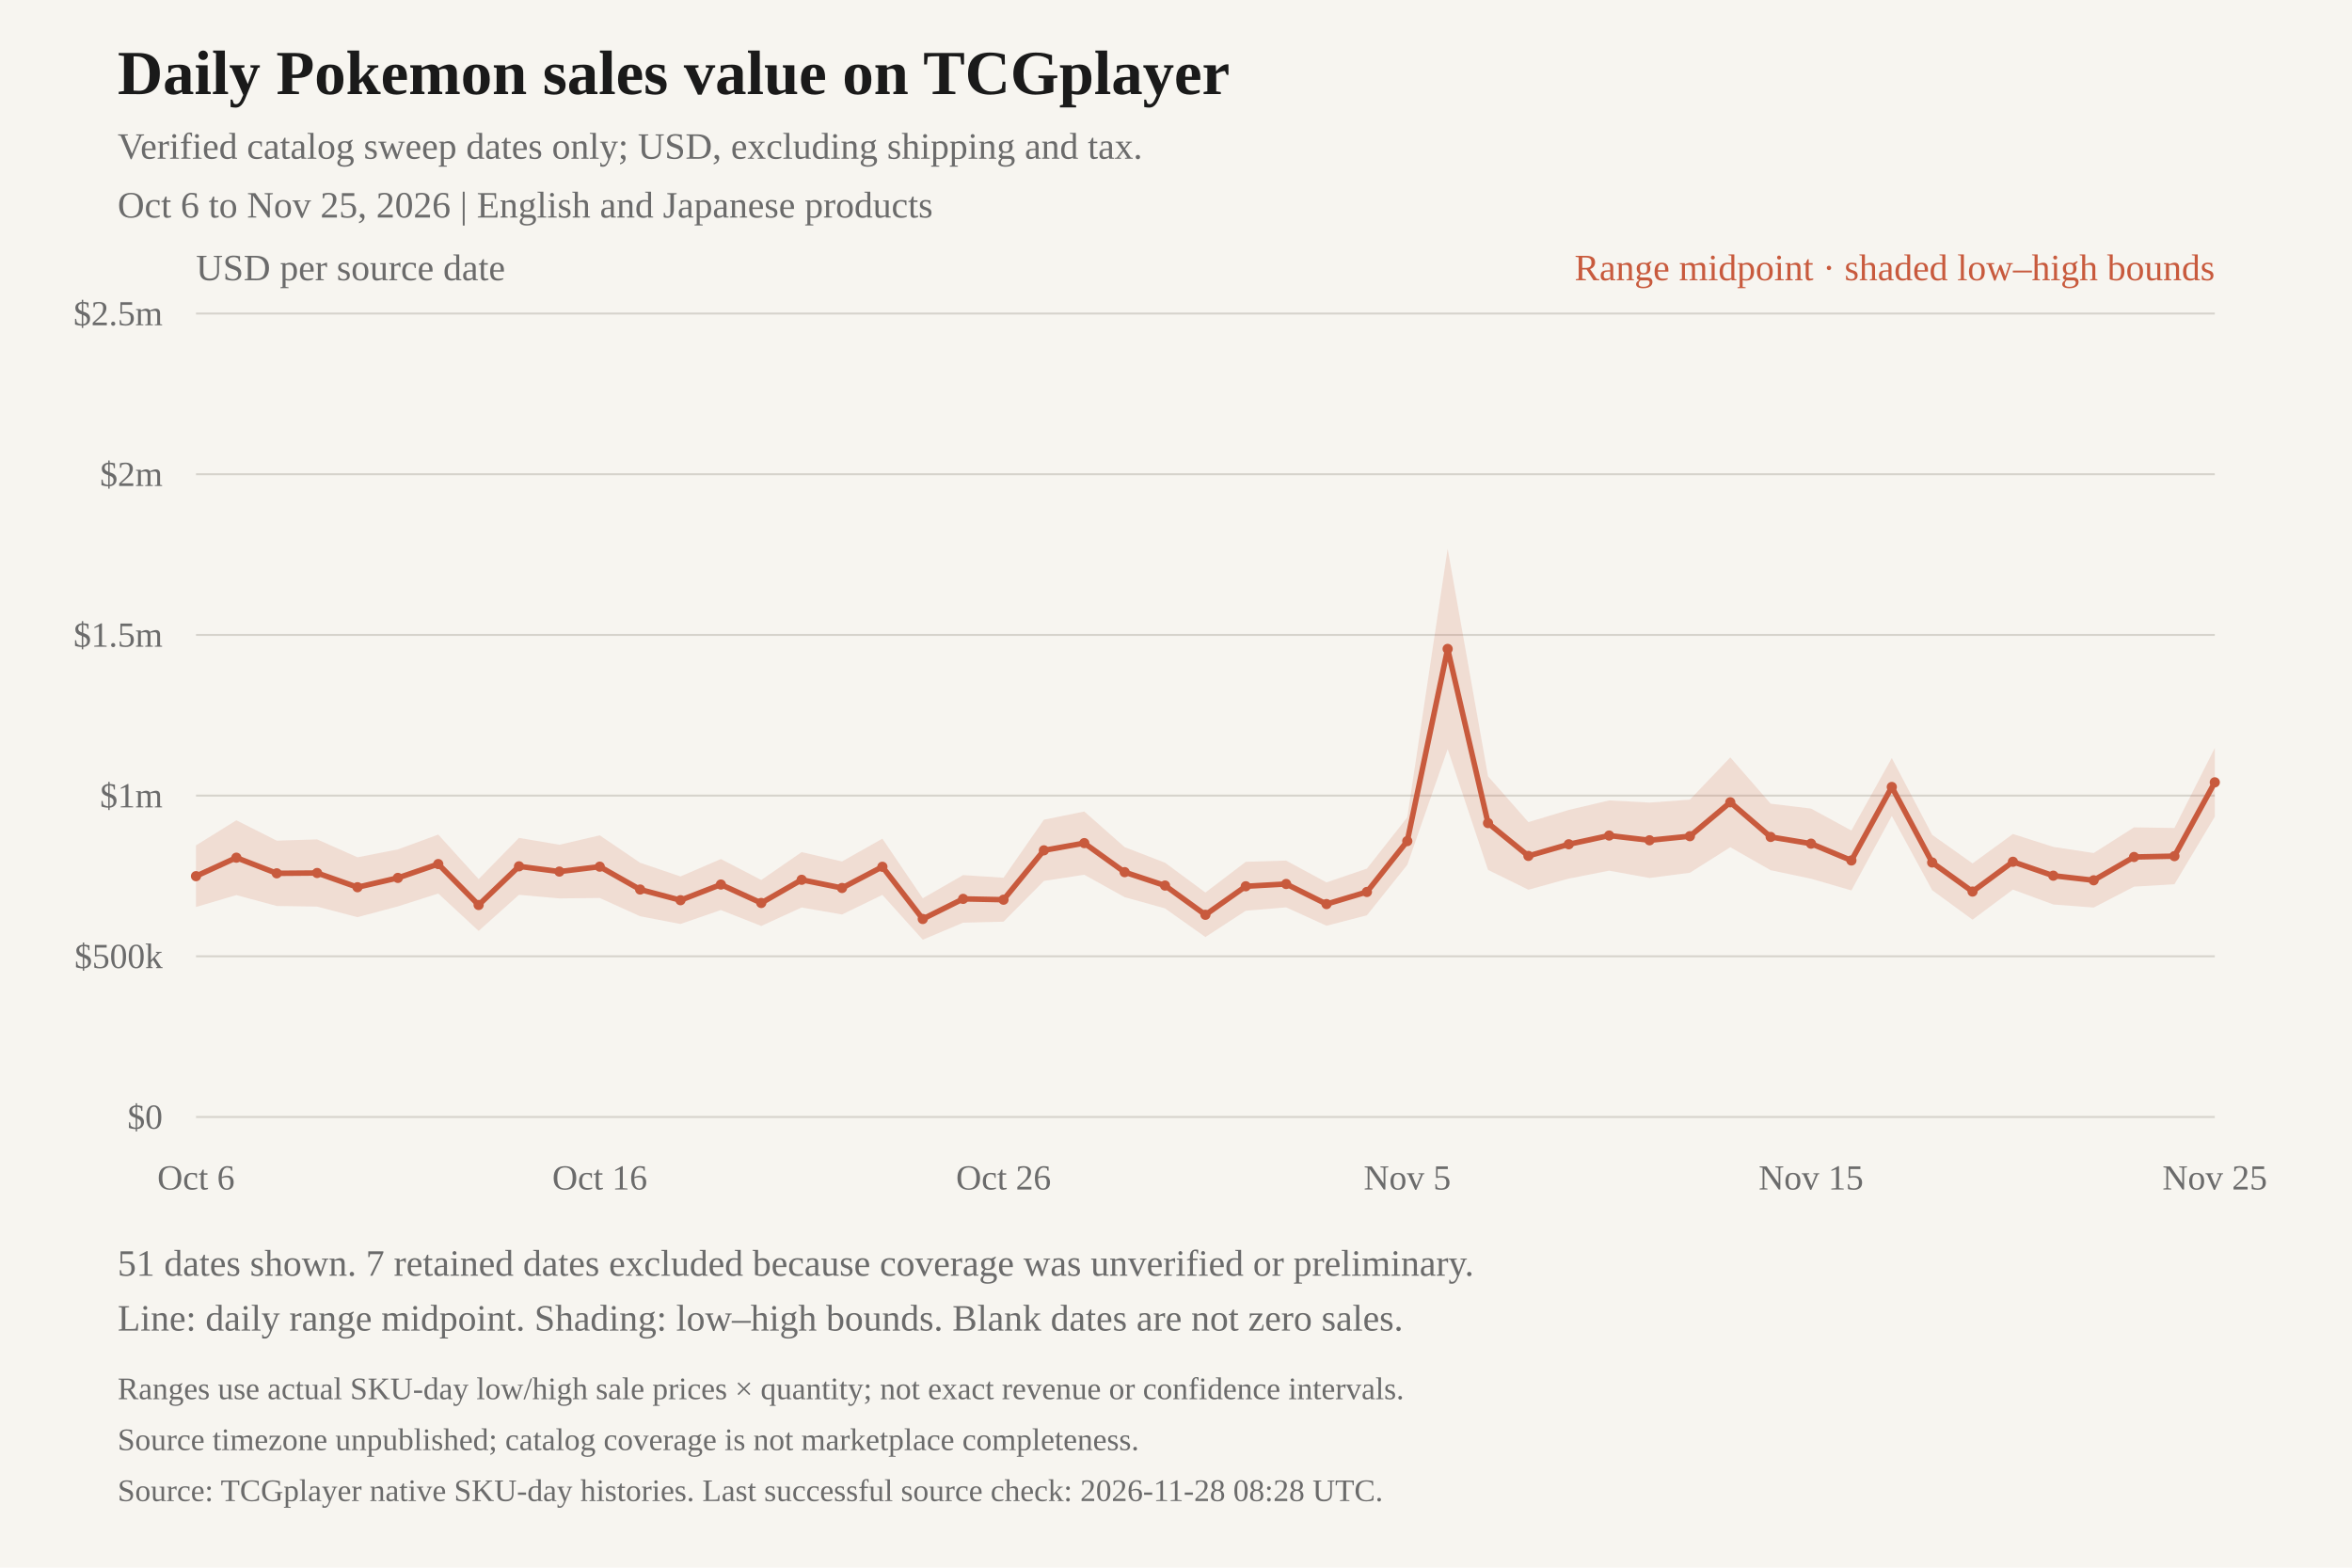
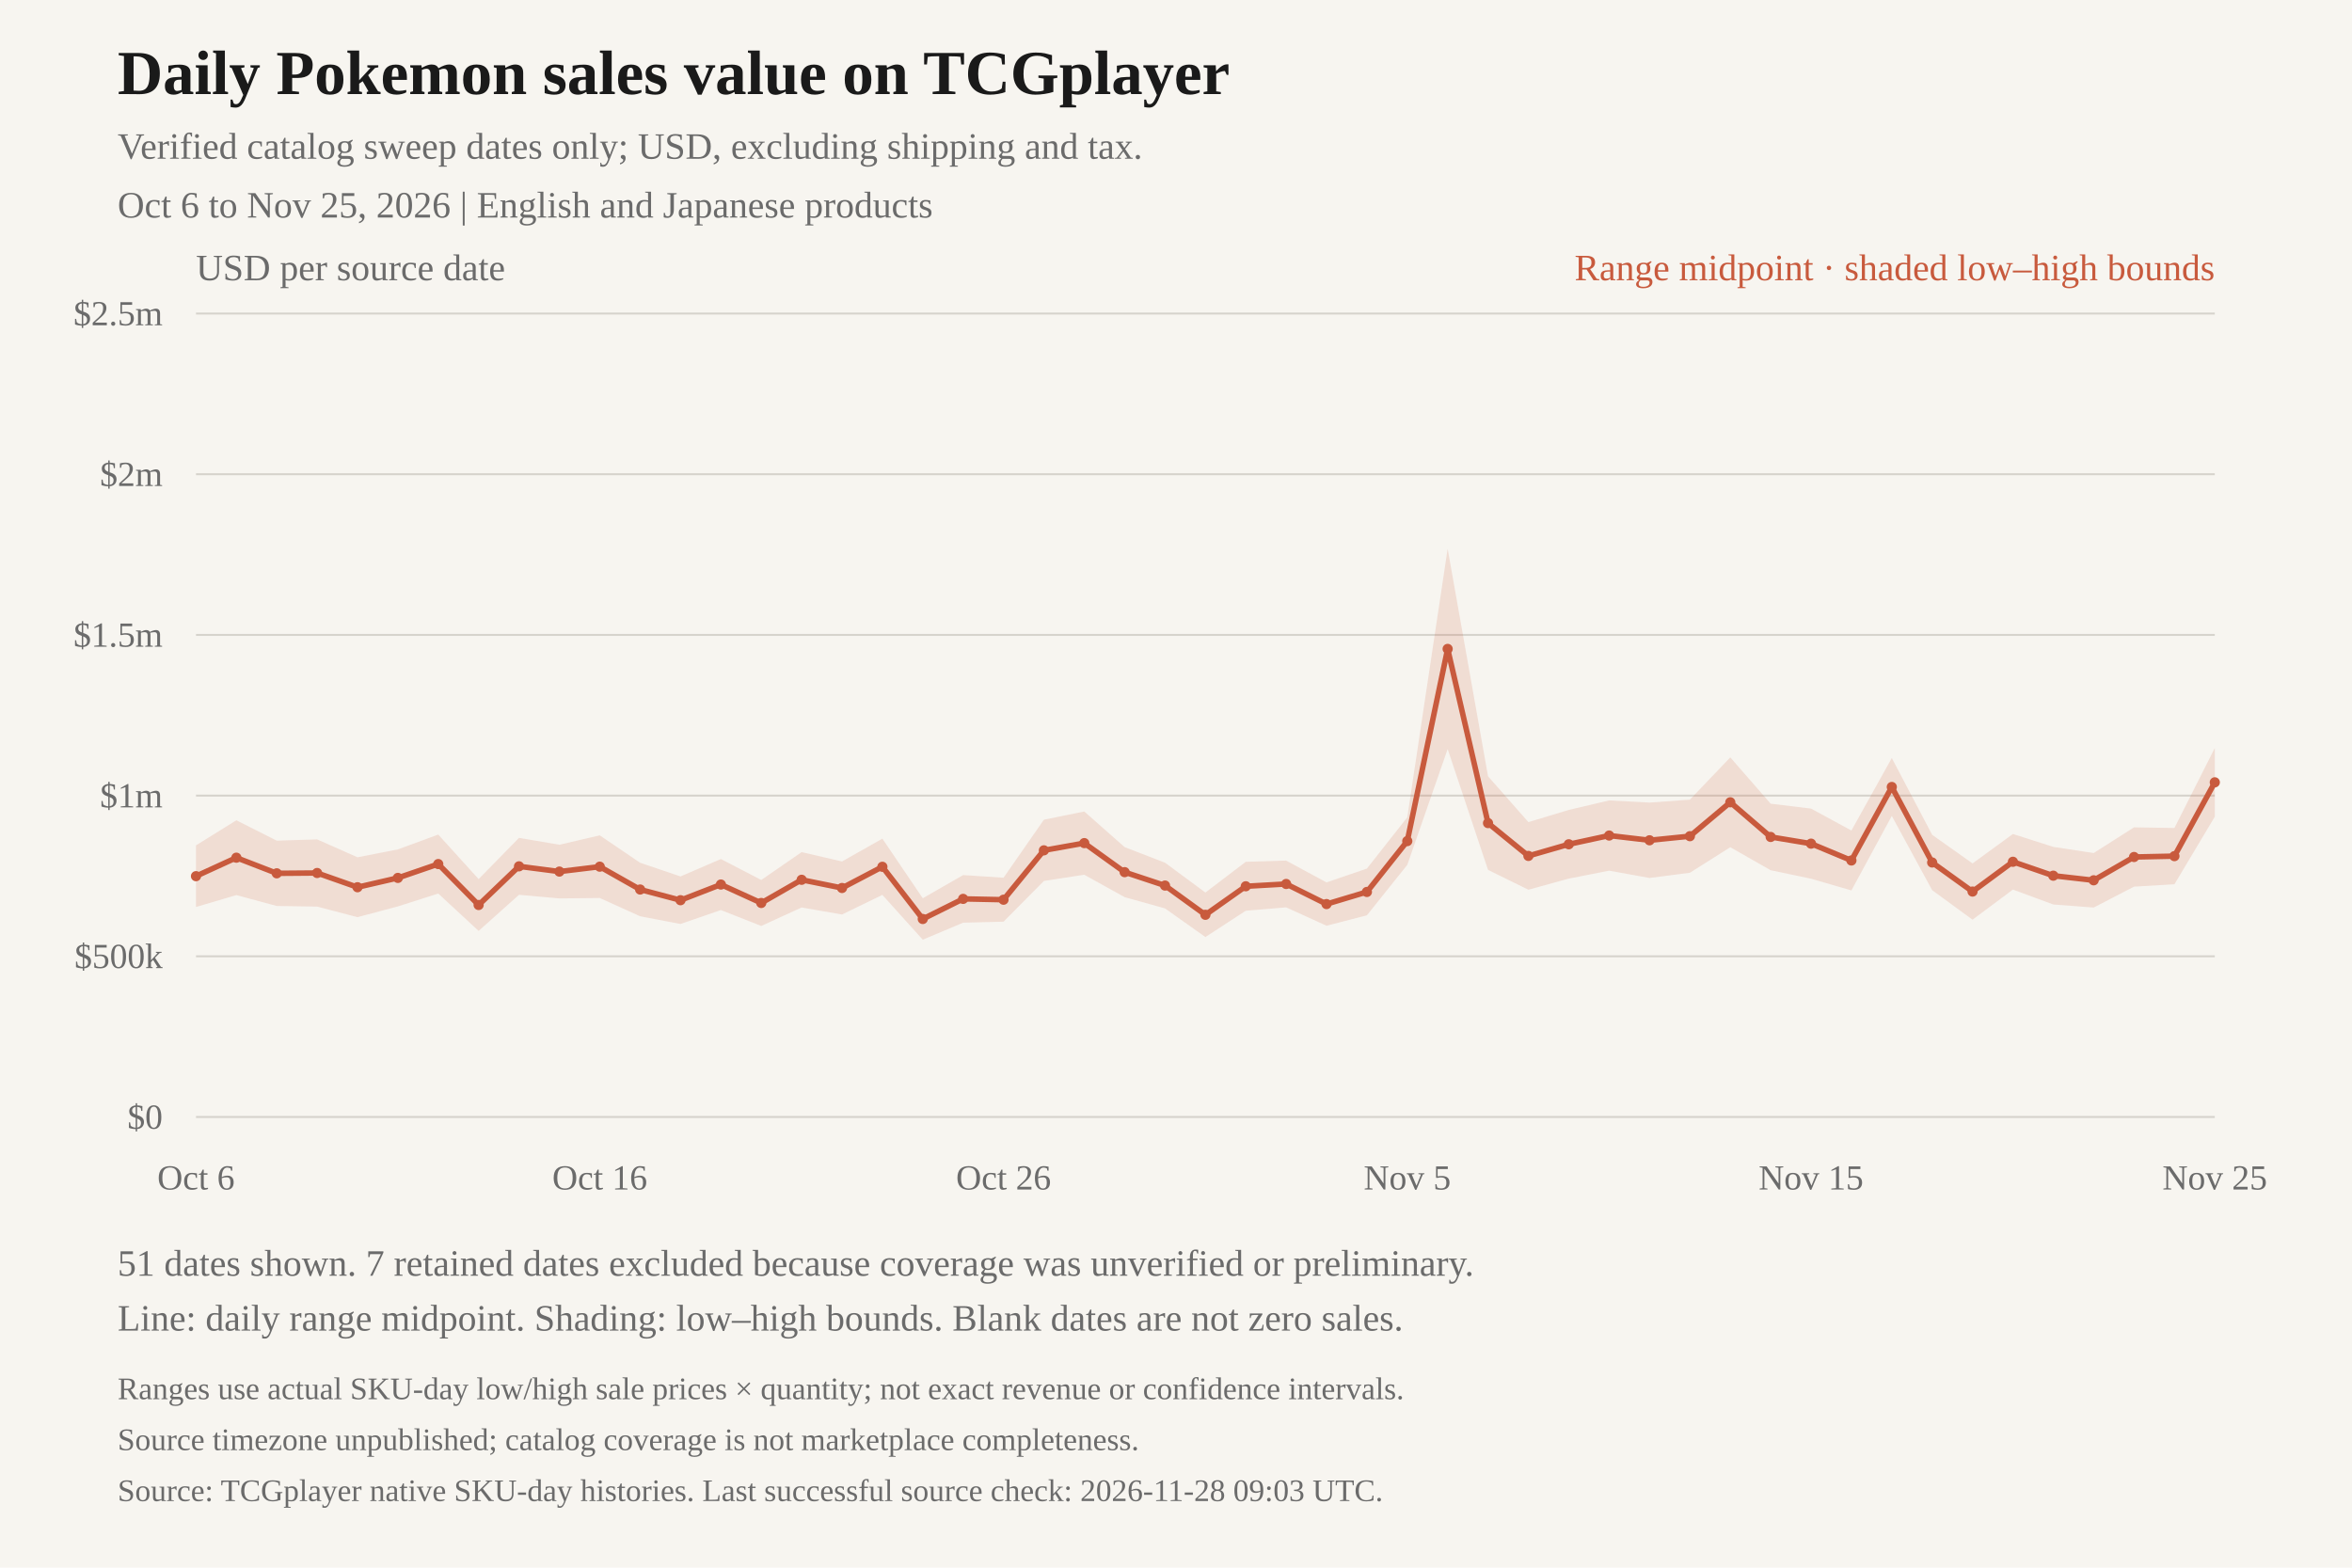
<svg xmlns="http://www.w3.org/2000/svg" width="1200" height="800" viewBox="0 0 1200 800" role="img" aria-labelledby="title description">
  <style>text{font-family:Georgia,"Liberation Serif","Times New Roman",serif;fill:#1A1A1A;font-size:19px}.title{font-size:32px;font-weight:600}.muted,.axis{fill:#6B6B6B}.axis{font-size:18px}.note{font-size:16px;fill:#6B6B6B}.grid{stroke:#D6D3CC;stroke-width:1}</style>
  <rect data-role="background" width="1200" height="800" fill="#F7F5F0" />
  <text x="60" y="48" class="title">Daily Pokemon sales value on TCGplayer</text>
  <text x="60" y="81" class="muted">Verified catalog sweep dates only; USD, excluding shipping and tax.</text>
  <text x="60" y="111" class="muted">Oct 6 to Nov 25, 2026 | English and Japanese products</text>
  <text x="100" y="143" class="muted">USD per source date</text>
  <text x="1130" y="143" text-anchor="end" style="fill:#C85A3D">Range midpoint · shaded low–high bounds</text>
  <path d="M100,570H1130" class="grid" />
  <text x="83" y="576" class="axis" text-anchor="end">$0</text>
  <path d="M100,488H1130" class="grid" />
  <text x="83" y="494" class="axis" text-anchor="end">$500k</text>
  <path d="M100,406H1130" class="grid" />
  <text x="83" y="412" class="axis" text-anchor="end">$1m</text>
  <path d="M100,324H1130" class="grid" />
  <text x="83" y="330" class="axis" text-anchor="end">$1.5m</text>
  <path d="M100,242H1130" class="grid" />
  <text x="83" y="248" class="axis" text-anchor="end">$2m</text>
  <path d="M100,160H1130" class="grid" />
  <text x="83" y="166" class="axis" text-anchor="end">$2.5m</text>
-   <polygon data-series="daily-band" points="100,431.395 120.6,418.596 141.2,428.993 161.8,428.347 182.4,437.483 203,433.454 223.6,425.889 244.2,448.6 264.8,427.569 285.4,431.071 306,426.287 326.6,440.279 347.2,447.253 367.8,438.369 388.4,449.058 409,434.841 429.6,439.616 450.2,427.977 470.8,458.392 491.4,446.556 512,447.917 532.6,418.306 553.2,414.107 573.8,432.3 594.4,440.241 615,455.468 635.6,439.795 656.2,439.169 676.8,450.3 697.4,443.246 718,417.086 738.6,280.033 759.2,396.153 779.8,419.531 800.4,413.314 821,408.457 841.6,409.566 862.2,408.054 882.8,386.495 903.4,410.126 924,412.627 944.6,423.828 965.2,386.825 985.8,426.008 1006.4,440.612 1027,425.587 1047.6,432.172 1068.2,435.314 1088.8,422.197 1109.4,422.536 1130,381.689 1130,416.764 1109.4,451.243 1088.8,452.462 1068.2,463.125 1047.6,461.564 1027,453.951 1006.4,469.323 985.8,454.266 965.2,416.371 944.6,454.391 924,448.407 903.4,444.074 882.8,432.337 862.2,445.372 841.6,448.033 821,444.309 800.4,448.357 779.8,454.037 759.2,443.908 738.6,382.254 718,441.352 697.4,467.087 676.8,472.409 656.2,463.031 635.6,464.752 615,478.179 594.4,463.563 573.8,457.823 553.2,446.38 532.6,449.56 512,470.34 491.4,470.849 470.8,479.541 450.2,456.674 429.6,466.671 409,463.09 388.4,472.524 367.8,464.4 347.2,471.512 326.6,467.575 306,458.248 285.4,458.461 264.8,456.626 244.2,475.046 223.6,455.971 203,462.546 182.4,468.031 161.8,462.639 141.2,462.325 120.6,456.767 100,462.839" fill="#C85A3D" fill-opacity="0.16" />
-   <polyline data-series="daily-midpoint" points="100,447.117 120.6,437.682 141.2,445.659 161.8,445.493 182.4,452.757 203,448 223.6,440.93 244.2,461.823 264.8,442.097 285.4,444.766 306,442.267 326.6,453.927 347.2,459.382 367.8,451.384 388.4,460.791 409,448.965 429.6,453.144 450.2,442.326 470.8,468.967 491.4,458.703 512,459.128 532.6,433.933 553.2,430.244 573.8,445.061 594.4,451.902 615,466.824 635.6,452.274 656.2,451.1 676.8,461.355 697.4,455.167 718,429.219 738.6,331.143 759.2,420.031 779.8,436.784 800.4,430.836 821,426.383 841.6,428.8 862.2,426.713 882.8,409.416 903.4,427.1 924,430.517 944.6,439.11 965.2,401.598 985.8,440.137 1006.4,454.968 1027,439.769 1047.6,446.868 1068.2,449.22 1088.8,437.33 1109.4,436.89 1130,399.227" fill="none" stroke="#C85A3D" stroke-width="2.8" stroke-linejoin="round" stroke-linecap="round" />
+   <polygon data-series="daily-band" points="100,431.395 120.6,418.596 141.2,428.993 161.8,428.347 182.4,437.483 203,433.454 223.6,425.889 244.2,448.6 264.8,427.569 285.4,431.071 306,426.287 326.6,440.279 347.2,447.253 367.8,438.369 388.4,449.058 409,434.841 429.6,439.616 450.2,427.977 470.8,458.392 491.4,446.556 512,447.917 532.6,418.306 553.2,414.107 573.8,432.3 594.4,440.241 615,455.468 635.6,439.795 656.2,439.169 676.8,450.3 697.4,443.246 718,417.086 738.6,280.033 759.2,396.153 779.8,419.531 800.4,413.314 821,408.457 841.6,409.566 862.2,408.054 882.8,386.495 903.4,410.127 924,412.627 944.6,423.828 965.2,386.825 985.8,426.008 1006.4,440.612 1027,425.587 1047.6,432.172 1068.2,435.314 1088.8,422.197 1109.4,422.536 1130,381.69 1130,416.765 1109.4,451.243 1088.8,452.462 1068.2,463.125 1047.6,461.564 1027,453.951 1006.4,469.323 985.8,454.266 965.2,416.371 944.6,454.391 924,448.407 903.4,444.075 882.8,432.337 862.2,445.372 841.6,448.033 821,444.309 800.4,448.357 779.8,454.037 759.2,443.908 738.6,382.255 718,441.352 697.4,467.087 676.8,472.409 656.2,463.031 635.6,464.752 615,478.179 594.4,463.563 573.8,457.823 553.2,446.38 532.6,449.56 512,470.34 491.4,470.849 470.8,479.541 450.2,456.674 429.6,466.671 409,463.09 388.4,472.524 367.8,464.4 347.2,471.512 326.6,467.575 306,458.248 285.4,458.461 264.8,456.626 244.2,475.046 223.6,455.971 203,462.546 182.4,468.031 161.8,462.639 141.2,462.325 120.6,456.767 100,462.839" fill="#C85A3D" fill-opacity="0.16" />
+   <polyline data-series="daily-midpoint" points="100,447.117 120.6,437.682 141.2,445.659 161.8,445.493 182.4,452.757 203,448 223.6,440.93 244.2,461.823 264.8,442.097 285.4,444.766 306,442.267 326.6,453.927 347.2,459.382 367.8,451.384 388.4,460.791 409,448.965 429.6,453.144 450.2,442.326 470.8,468.967 491.4,458.703 512,459.128 532.6,433.933 553.2,430.244 573.8,445.061 594.4,451.902 615,466.824 635.6,452.274 656.2,451.1 676.8,461.355 697.4,455.167 718,429.219 738.6,331.144 759.2,420.031 779.8,436.784 800.4,430.836 821,426.383 841.6,428.8 862.2,426.713 882.8,409.416 903.4,427.101 924,430.517 944.6,439.11 965.2,401.598 985.8,440.137 1006.4,454.968 1027,439.769 1047.6,446.868 1068.2,449.22 1088.8,437.33 1109.4,436.89 1130,399.228" fill="none" stroke="#C85A3D" stroke-width="2.8" stroke-linejoin="round" stroke-linecap="round" />
  <circle data-series="daily-observation" cx="100" cy="447.117" r="2.6" fill="#C85A3D" />
  <circle data-series="daily-observation" cx="120.6" cy="437.682" r="2.6" fill="#C85A3D" />
  <circle data-series="daily-observation" cx="141.2" cy="445.659" r="2.6" fill="#C85A3D" />
  <circle data-series="daily-observation" cx="161.8" cy="445.493" r="2.6" fill="#C85A3D" />
  <circle data-series="daily-observation" cx="182.4" cy="452.757" r="2.6" fill="#C85A3D" />
  <circle data-series="daily-observation" cx="203" cy="448" r="2.6" fill="#C85A3D" />
  <circle data-series="daily-observation" cx="223.6" cy="440.93" r="2.6" fill="#C85A3D" />
  <circle data-series="daily-observation" cx="244.2" cy="461.823" r="2.6" fill="#C85A3D" />
  <circle data-series="daily-observation" cx="264.8" cy="442.097" r="2.6" fill="#C85A3D" />
  <circle data-series="daily-observation" cx="285.4" cy="444.766" r="2.6" fill="#C85A3D" />
  <circle data-series="daily-observation" cx="306" cy="442.267" r="2.6" fill="#C85A3D" />
  <circle data-series="daily-observation" cx="326.6" cy="453.927" r="2.6" fill="#C85A3D" />
  <circle data-series="daily-observation" cx="347.2" cy="459.382" r="2.6" fill="#C85A3D" />
  <circle data-series="daily-observation" cx="367.8" cy="451.384" r="2.6" fill="#C85A3D" />
  <circle data-series="daily-observation" cx="388.4" cy="460.791" r="2.6" fill="#C85A3D" />
  <circle data-series="daily-observation" cx="409" cy="448.965" r="2.6" fill="#C85A3D" />
  <circle data-series="daily-observation" cx="429.6" cy="453.144" r="2.6" fill="#C85A3D" />
  <circle data-series="daily-observation" cx="450.2" cy="442.326" r="2.6" fill="#C85A3D" />
  <circle data-series="daily-observation" cx="470.8" cy="468.967" r="2.6" fill="#C85A3D" />
  <circle data-series="daily-observation" cx="491.4" cy="458.703" r="2.6" fill="#C85A3D" />
  <circle data-series="daily-observation" cx="512" cy="459.128" r="2.6" fill="#C85A3D" />
  <circle data-series="daily-observation" cx="532.6" cy="433.933" r="2.6" fill="#C85A3D" />
  <circle data-series="daily-observation" cx="553.2" cy="430.244" r="2.6" fill="#C85A3D" />
  <circle data-series="daily-observation" cx="573.8" cy="445.061" r="2.6" fill="#C85A3D" />
  <circle data-series="daily-observation" cx="594.4" cy="451.902" r="2.6" fill="#C85A3D" />
  <circle data-series="daily-observation" cx="615" cy="466.824" r="2.6" fill="#C85A3D" />
  <circle data-series="daily-observation" cx="635.6" cy="452.274" r="2.6" fill="#C85A3D" />
  <circle data-series="daily-observation" cx="656.2" cy="451.1" r="2.6" fill="#C85A3D" />
  <circle data-series="daily-observation" cx="676.8" cy="461.355" r="2.6" fill="#C85A3D" />
  <circle data-series="daily-observation" cx="697.4" cy="455.167" r="2.6" fill="#C85A3D" />
  <circle data-series="daily-observation" cx="718" cy="429.219" r="2.6" fill="#C85A3D" />
-   <circle data-series="daily-observation" cx="738.6" cy="331.143" r="2.6" fill="#C85A3D" />
+   <circle data-series="daily-observation" cx="738.6" cy="331.144" r="2.6" fill="#C85A3D" />
  <circle data-series="daily-observation" cx="759.2" cy="420.031" r="2.6" fill="#C85A3D" />
  <circle data-series="daily-observation" cx="779.8" cy="436.784" r="2.6" fill="#C85A3D" />
  <circle data-series="daily-observation" cx="800.4" cy="430.836" r="2.6" fill="#C85A3D" />
  <circle data-series="daily-observation" cx="821" cy="426.383" r="2.6" fill="#C85A3D" />
  <circle data-series="daily-observation" cx="841.6" cy="428.8" r="2.6" fill="#C85A3D" />
  <circle data-series="daily-observation" cx="862.2" cy="426.713" r="2.6" fill="#C85A3D" />
  <circle data-series="daily-observation" cx="882.8" cy="409.416" r="2.6" fill="#C85A3D" />
-   <circle data-series="daily-observation" cx="903.4" cy="427.1" r="2.6" fill="#C85A3D" />
+   <circle data-series="daily-observation" cx="903.4" cy="427.101" r="2.6" fill="#C85A3D" />
  <circle data-series="daily-observation" cx="924" cy="430.517" r="2.6" fill="#C85A3D" />
  <circle data-series="daily-observation" cx="944.6" cy="439.11" r="2.6" fill="#C85A3D" />
  <circle data-series="daily-observation" cx="965.2" cy="401.598" r="2.6" fill="#C85A3D" />
  <circle data-series="daily-observation" cx="985.8" cy="440.137" r="2.6" fill="#C85A3D" />
  <circle data-series="daily-observation" cx="1006.4" cy="454.968" r="2.6" fill="#C85A3D" />
  <circle data-series="daily-observation" cx="1027" cy="439.769" r="2.6" fill="#C85A3D" />
  <circle data-series="daily-observation" cx="1047.6" cy="446.868" r="2.6" fill="#C85A3D" />
  <circle data-series="daily-observation" cx="1068.2" cy="449.22" r="2.6" fill="#C85A3D" />
  <circle data-series="daily-observation" cx="1088.8" cy="437.33" r="2.6" fill="#C85A3D" />
  <circle data-series="daily-observation" cx="1109.4" cy="436.89" r="2.6" fill="#C85A3D" />
-   <circle data-series="daily-observation" cx="1130" cy="399.227" r="2.6" fill="#C85A3D" />
+   <circle data-series="daily-observation" cx="1130" cy="399.228" r="2.6" fill="#C85A3D" />
  <text x="100" y="607" class="axis" text-anchor="middle">Oct 6</text>
  <text x="306" y="607" class="axis" text-anchor="middle">Oct 16</text>
  <text x="512" y="607" class="axis" text-anchor="middle">Oct 26</text>
  <text x="718" y="607" class="axis" text-anchor="middle">Nov 5</text>
  <text x="924" y="607" class="axis" text-anchor="middle">Nov 15</text>
  <text x="1130" y="607" class="axis" text-anchor="middle">Nov 25</text>
  <text x="60" y="651" class="muted">51 dates shown. 7 retained dates excluded because coverage was unverified or preliminary.</text>
  <text x="60" y="679" class="muted">Line: daily range midpoint. Shading: low–high bounds. Blank dates are not zero sales.</text>
  <text x="60" y="714" class="note">Ranges use actual SKU-day low/high sale prices × quantity; not exact revenue or confidence intervals.</text>
  <text x="60" y="740" class="note">Source timezone unpublished; catalog coverage is not marketplace completeness.</text>
-   <text x="60" y="766" class="note">Source: TCGplayer native SKU-day histories. Last successful source check: 2026-11-28 08:28 UTC.</text>
+   <text x="60" y="766" class="note">Source: TCGplayer native SKU-day histories. Last successful source check: 2026-11-28 09:03 UTC.</text>
</svg>
